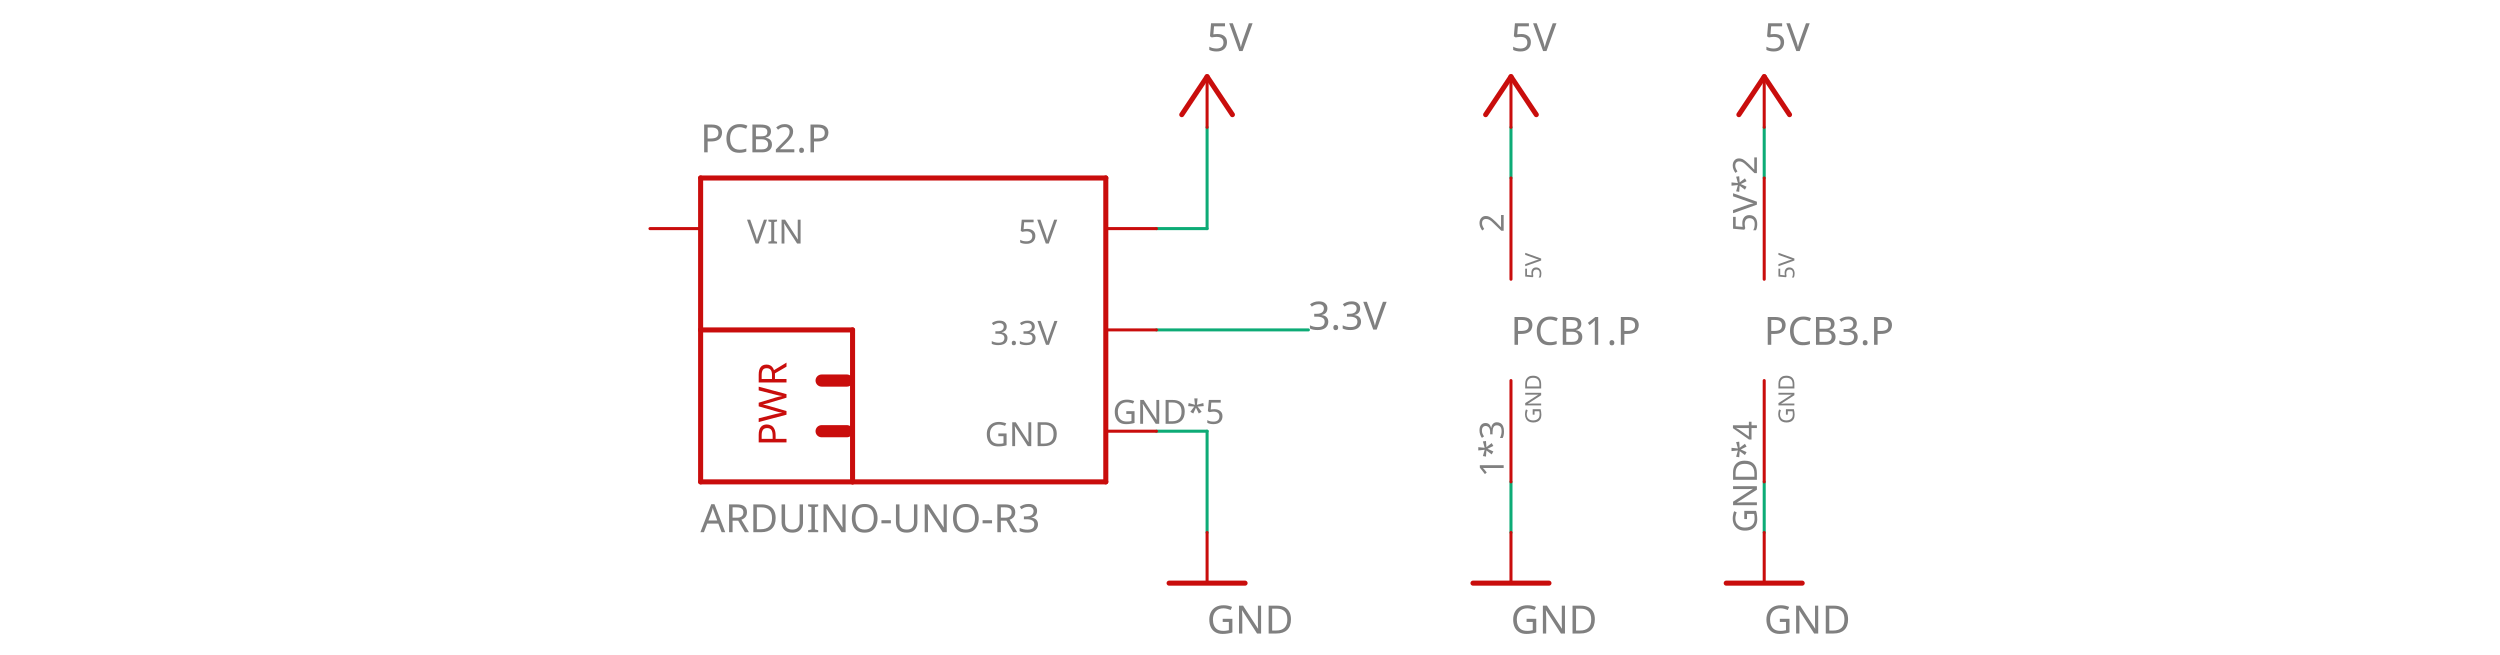
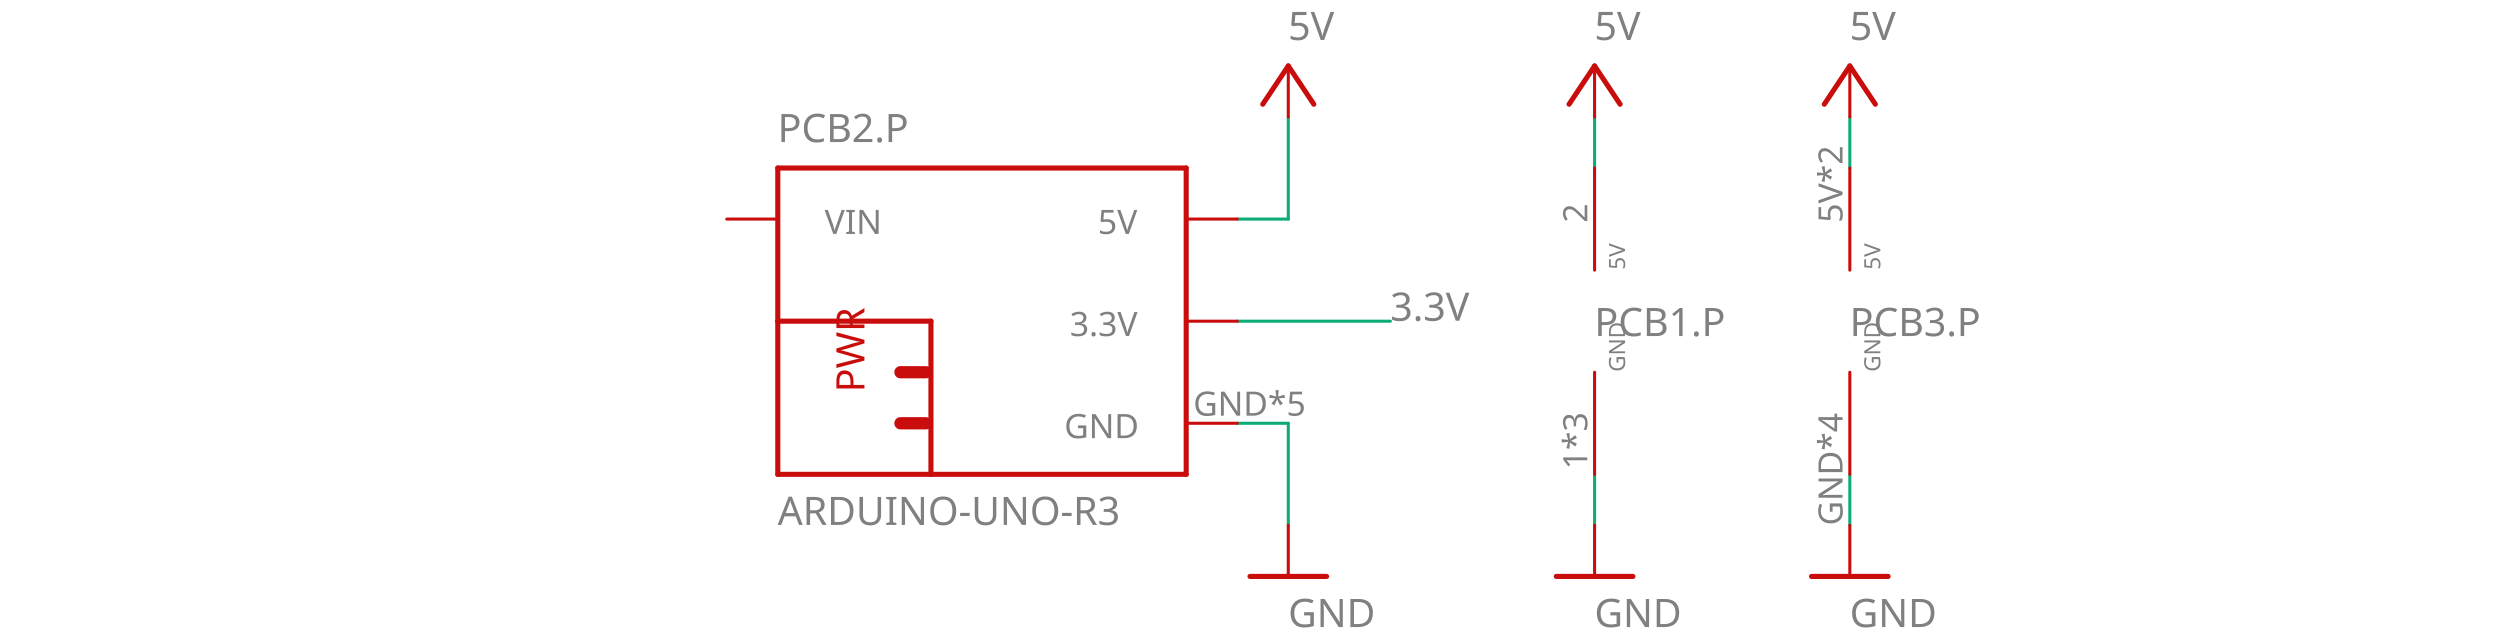
- <svg xmlns="http://www.w3.org/2000/svg" version="1.1" id="Layer_1" x="0px" y="0px" viewBox="0 0 355.4 93" style="enable-background:new 0 0 355.4 93;" xml:space="preserve">
+ <svg xmlns="http://www.w3.org/2000/svg" version="1.1" id="Layer_1" x="0px" y="0px" viewBox="0 0 352.6 90.7" style="enable-background:new 0 0 352.6 90.7;" xml:space="preserve">
  <style type="text/css">
	.st0{fill:none;stroke:#0DAB76;stroke-width:0.432;stroke-linecap:round;stroke-miterlimit:11.339;}
	.st1{fill:#808080;}
	.st2{font-family:'ArialMT';}
	.st3{font-size:5.544px;}
	.st4{fill:none;stroke:#C90D0C;stroke-width:0.432;stroke-linecap:round;stroke-miterlimit:11.339;}
	.st5{fill:none;stroke:#C90D0C;stroke-width:0.72;stroke-linecap:round;stroke-miterlimit:11.339;}
	.st6{font-size:4.752px;}
	.st7{font-size:3.168px;}
	.st8{fill:none;stroke:#C90D0C;stroke-width:1.728;stroke-linecap:round;stroke-miterlimit:11.339;}
	.st9{fill:#C90D0C;}
</style>
-   <line class="st0" x1="164.4" y1="46.9" x2="186" y2="46.9" />
-   <text transform="matrix(1 0 0 1 185.9699 46.8571)" class="st1 st2 st3">3.3V</text>
-   <line class="st0" x1="164.4" y1="32.5" x2="171.6" y2="32.5" />
-   <line class="st0" x1="171.6" y1="32.5" x2="171.6" y2="18.1" />
-   <line class="st0" x1="214.8" y1="18.1" x2="214.8" y2="25.3" />
-   <line class="st0" x1="250.8" y1="18.1" x2="250.8" y2="25.3" />
-   <line class="st0" x1="250.8" y1="68.5" x2="250.8" y2="75.7" />
-   <line class="st0" x1="214.8" y1="68.5" x2="214.8" y2="75.7" />
-   <line class="st0" x1="171.6" y1="75.7" x2="171.6" y2="61.3" />
-   <line class="st0" x1="171.6" y1="61.3" x2="164.4" y2="61.3" />
+   <line class="st0" x1="174.5" y1="45.3" x2="196.1" y2="45.3" />
+   <text transform="matrix(1 0 0 1 196.0803 45.2375)" class="st1 st2 st3">3.3V</text>
+   <line class="st0" x1="174.5" y1="30.9" x2="181.7" y2="30.9" />
+   <line class="st0" x1="181.7" y1="30.9" x2="181.7" y2="16.5" />
+   <line class="st0" x1="224.9" y1="16.5" x2="224.9" y2="23.7" />
+   <line class="st0" x1="260.9" y1="16.5" x2="260.9" y2="23.7" />
+   <line class="st0" x1="260.9" y1="66.9" x2="260.9" y2="74.1" />
+   <line class="st0" x1="224.9" y1="66.9" x2="224.9" y2="74.1" />
+   <line class="st0" x1="181.7" y1="74.1" x2="181.7" y2="59.7" />
+   <line class="st0" x1="181.7" y1="59.7" x2="174.5" y2="59.7" />
+   <line class="st4" x1="260.9" y1="74.1" x2="260.9" y2="81.3" />
+   <line class="st5" x1="255.5" y1="81.3" x2="266.3" y2="81.3" />
+   <text transform="matrix(1 0 0 1 260.8801 88.4387)" class="st1 st2 st3">GND</text>
  <g>
-     <line class="st4" x1="250.8" y1="75.7" x2="250.8" y2="82.9" />
-     <line class="st5" x1="245.4" y1="82.9" x2="256.2" y2="82.9" />
-     <text transform="matrix(1 0 0 1 250.7698 90.0583)" class="st1 st2 st3">GND</text>
+     <line class="st4" x1="181.7" y1="74.1" x2="181.7" y2="81.3" />
+     <line class="st5" x1="176.3" y1="81.3" x2="187.1" y2="81.3" />
+     <text transform="matrix(1 0 0 1 181.6809 88.4387)" class="st1 st2 st3">GND</text>
  </g>
+   <line class="st4" x1="224.9" y1="74.1" x2="224.9" y2="81.3" />
+   <line class="st5" x1="219.5" y1="81.3" x2="230.3" y2="81.3" />
+   <text transform="matrix(1 0 0 1 224.8801 88.4387)" class="st1 st2 st3">GND</text>
  <g>
-     <line class="st4" x1="171.6" y1="75.7" x2="171.6" y2="82.9" />
-     <line class="st5" x1="166.2" y1="82.9" x2="177" y2="82.9" />
-     <text transform="matrix(1 0 0 1 171.5704 90.0583)" class="st1 st2 st3">GND</text>
+     <line class="st4" x1="181.7" y1="16.5" x2="181.7" y2="9.3" />
+     <line class="st5" x1="185.3" y1="14.7" x2="181.7" y2="9.3" />
+     <line class="st5" x1="181.7" y1="9.3" x2="178.1" y2="14.7" />
+     <text transform="matrix(1 0 0 1 181.6809 5.6379)" class="st1 st2 st3">5V</text>
  </g>
+   <line class="st4" x1="260.9" y1="16.5" x2="260.9" y2="9.3" />
+   <line class="st5" x1="264.5" y1="14.7" x2="260.9" y2="9.3" />
+   <line class="st5" x1="260.9" y1="9.3" x2="257.3" y2="14.7" />
+   <text transform="matrix(1 0 0 1 260.8801 5.6379)" class="st1 st2 st3">5V</text>
+   <line class="st4" x1="224.9" y1="16.5" x2="224.9" y2="9.3" />
+   <line class="st5" x1="228.5" y1="14.7" x2="224.9" y2="9.3" />
+   <line class="st5" x1="224.9" y1="9.3" x2="221.3" y2="14.7" />
+   <text transform="matrix(1 0 0 1 224.8801 5.6379)" class="st1 st2 st3">5V</text>
+   <line class="st4" x1="224.9" y1="23.7" x2="224.9" y2="38.1" />
+   <text transform="matrix(6.123234e-17 -1 1 6.123234e-17 223.8723 31.4136)" class="st1 st2 st6">2</text>
+   <line class="st4" x1="224.9" y1="66.9" x2="224.9" y2="52.5" />
+   <text transform="matrix(6.123234e-17 -1 1 6.123234e-17 223.8723 66.1968)" class="st1 st2 st6">1*3</text>
+   <text transform="matrix(6.123234e-17 -1 1 6.123234e-17 229.2004 52.437)" class="st1 st2 st7">GND</text>
+   <text transform="matrix(6.123234e-17 -1 1 6.123234e-17 229.2004 38.0386)" class="st1 st2 st7">5V</text>
+   <text transform="matrix(1 0 0 1 224.8801 47.3976)" class="st1 st2 st3">PCB1.P</text>
  <g>
-     <line class="st4" x1="214.8" y1="75.7" x2="214.8" y2="82.9" />
-     <line class="st5" x1="209.4" y1="82.9" x2="220.2" y2="82.9" />
-     <text transform="matrix(1 0 0 1 214.7697 90.0583)" class="st1 st2 st3">GND</text>
+     <line class="st4" x1="174.5" y1="45.3" x2="167.3" y2="45.3" />
+     <text transform="matrix(1 0 0 1 150.8811 47.3976)" class="st1 st2 st6">3.3V</text>
+     <line class="st4" x1="174.5" y1="30.9" x2="167.3" y2="30.9" />
+     <text transform="matrix(1 0 0 1 154.844 32.9972)" class="st1 st2 st6">5V</text>
+     <line class="st4" x1="174.5" y1="59.7" x2="167.3" y2="59.7" />
+     <text transform="matrix(1 0 0 1 150.0969 61.7981)" class="st1 st2 st6">GND</text>
+     <text transform="matrix(1 0 0 1 168.2883 58.6301)" class="st1 st2 st6">GND*5</text>
+     <line class="st4" x1="102.5" y1="30.9" x2="109.7" y2="30.9" />
+     <text transform="matrix(1 0 0 1 116.3049 32.9972)" class="st1 st2 st6">VIN</text>
+     <line class="st5" x1="109.7" y1="66.9" x2="131.3" y2="66.9" />
+     <line class="st5" x1="131.3" y1="66.9" x2="167.3" y2="66.9" />
+     <line class="st5" x1="167.3" y1="66.9" x2="167.3" y2="23.7" />
+     <line class="st5" x1="167.3" y1="23.7" x2="109.7" y2="23.7" />
+     <line class="st5" x1="109.7" y1="23.7" x2="109.7" y2="45.3" />
+     <line class="st5" x1="109.7" y1="45.3" x2="109.7" y2="66.9" />
+     <line class="st5" x1="131.3" y1="45.3" x2="109.7" y2="45.3" />
+     <line class="st8" x1="127" y1="59.7" x2="130.6" y2="59.7" />
+     <line class="st8" x1="127" y1="52.5" x2="130.6" y2="52.5" />
+     <line class="st5" x1="131.3" y1="45.3" x2="131.3" y2="66.9" />
+     <text transform="matrix(6.123234e-17 -1 1 6.123234e-17 121.9192 55.3179)" class="st9 st2 st3">PWR</text>
+     <text transform="matrix(1 0 0 1 109.6809 20.0383)" class="st1 st2 st3">PCB2.P</text>
+     <text transform="matrix(1 0 0 1 109.6809 74.0383)" class="st1 st2 st3">ARDUINO-UNO-R3</text>
  </g>
-   <g>
-     <line class="st4" x1="171.6" y1="18.1" x2="171.6" y2="10.9" />
-     <line class="st5" x1="175.2" y1="16.3" x2="171.6" y2="10.9" />
-     <line class="st5" x1="171.6" y1="10.9" x2="168" y2="16.3" />
-     <text transform="matrix(1 0 0 1 171.5704 7.2575)" class="st1 st2 st3">5V</text>
-   </g>
-   <g>
-     <line class="st4" x1="250.8" y1="18.1" x2="250.8" y2="10.9" />
-     <line class="st5" x1="254.4" y1="16.3" x2="250.8" y2="10.9" />
-     <line class="st5" x1="250.8" y1="10.9" x2="247.2" y2="16.3" />
-     <text transform="matrix(1 0 0 1 250.7698 7.2575)" class="st1 st2 st3">5V</text>
-   </g>
-   <line class="st4" x1="214.8" y1="18.1" x2="214.8" y2="10.9" />
-   <line class="st5" x1="218.4" y1="16.3" x2="214.8" y2="10.9" />
-   <line class="st5" x1="214.8" y1="10.9" x2="211.2" y2="16.3" />
-   <text transform="matrix(1 0 0 1 214.7697 7.2575)" class="st1 st2 st3">5V</text>
-   <line class="st4" x1="214.8" y1="25.3" x2="214.8" y2="39.7" />
-   <text transform="matrix(6.123234e-17 -1 1 6.123234e-17 213.7618 33.0332)" class="st1 st2 st6">2</text>
-   <line class="st4" x1="214.8" y1="68.5" x2="214.8" y2="54.1" />
-   <text transform="matrix(6.123234e-17 -1 1 6.123234e-17 213.7618 67.8164)" class="st1 st2 st6">1*3</text>
-   <text transform="matrix(6.123234e-17 -1 1 6.123234e-17 219.09 60.25)" class="st1 st2 st7">GND</text>
-   <text transform="matrix(6.123234e-17 -1 1 6.123234e-17 219.09 39.6582)" class="st1 st2 st7">5V</text>
-   <text transform="matrix(1 0 0 1 214.7697 49.0173)" class="st1 st2 st3">PCB1.P</text>
-   <g>
-     <line class="st4" x1="164.4" y1="46.9" x2="157.2" y2="46.9" />
-     <text transform="matrix(1 0 0 1 140.7706 49.0173)" class="st1 st2 st6">3.3V</text>
-     <line class="st4" x1="164.4" y1="32.5" x2="157.2" y2="32.5" />
-     <text transform="matrix(1 0 0 1 144.7335 34.6169)" class="st1 st2 st6">5V</text>
-     <line class="st4" x1="164.4" y1="61.3" x2="157.2" y2="61.3" />
-     <text transform="matrix(1 0 0 1 139.9865 63.4177)" class="st1 st2 st6">GND</text>
-     <text transform="matrix(1 0 0 1 158.1779 60.2497)" class="st1 st2 st6">GND*5</text>
-     <line class="st4" x1="92.4" y1="32.5" x2="99.6" y2="32.5" />
-     <text transform="matrix(1 0 0 1 106.1945 34.6169)" class="st1 st2 st6">VIN</text>
-     <line class="st5" x1="99.6" y1="68.5" x2="121.2" y2="68.5" />
-     <line class="st5" x1="121.2" y1="68.5" x2="157.2" y2="68.5" />
-     <line class="st5" x1="157.2" y1="68.5" x2="157.2" y2="25.3" />
-     <line class="st5" x1="157.2" y1="25.3" x2="99.6" y2="25.3" />
-     <line class="st5" x1="99.6" y1="25.3" x2="99.6" y2="46.9" />
-     <line class="st5" x1="99.6" y1="46.9" x2="99.6" y2="68.5" />
-     <line class="st5" x1="121.2" y1="46.9" x2="99.6" y2="46.9" />
-     <line class="st8" x1="116.8" y1="61.3" x2="120.4" y2="61.3" />
-     <line class="st8" x1="116.8" y1="54.1" x2="120.4" y2="54.1" />
-     <line class="st5" x1="121.2" y1="46.9" x2="121.2" y2="68.5" />
-     <text transform="matrix(6.123234e-17 -1 1 6.123234e-17 111.8087 63.418)" class="st9 st2 st3">PWR</text>
-     <text transform="matrix(1 0 0 1 99.5704 21.6579)" class="st1 st2 st3">PCB2.P</text>
-     <text transform="matrix(1 0 0 1 99.5704 75.6579)" class="st1 st2 st3">ARDUINO-UNO-R3</text>
-   </g>
-   <line class="st4" x1="250.8" y1="25.3" x2="250.8" y2="39.7" />
-   <text transform="matrix(6.123234e-17 -1 1 6.123234e-17 249.7618 33.0332)" class="st1 st2 st6">5V*2</text>
-   <line class="st4" x1="250.8" y1="68.5" x2="250.8" y2="54.1" />
-   <text transform="matrix(6.123234e-17 -1 1 6.123234e-17 249.7618 75.7324)" class="st1 st2 st6">GND*4</text>
-   <text transform="matrix(6.123234e-17 -1 1 6.123234e-17 255.09 60.25)" class="st1 st2 st7">GND</text>
-   <text transform="matrix(6.123234e-17 -1 1 6.123234e-17 255.09 39.6582)" class="st1 st2 st7">5V</text>
-   <text transform="matrix(1 0 0 1 250.7698 49.0173)" class="st1 st2 st3">PCB3.P</text>
+   <line class="st4" x1="260.9" y1="23.7" x2="260.9" y2="38.1" />
+   <text transform="matrix(6.123234e-17 -1 1 6.123234e-17 259.8723 31.4136)" class="st1 st2 st6">5V*2</text>
+   <line class="st4" x1="260.9" y1="66.9" x2="260.9" y2="52.5" />
+   <text transform="matrix(6.123234e-17 -1 1 6.123234e-17 259.8723 74.1128)" class="st1 st2 st6">GND*4</text>
+   <text transform="matrix(6.123234e-17 -1 1 6.123234e-17 265.2004 52.437)" class="st1 st2 st7">GND</text>
+   <text transform="matrix(6.123234e-17 -1 1 6.123234e-17 265.2004 38.0386)" class="st1 st2 st7">5V</text>
+   <text transform="matrix(1 0 0 1 260.8801 47.3976)" class="st1 st2 st3">PCB3.P</text>
</svg>
